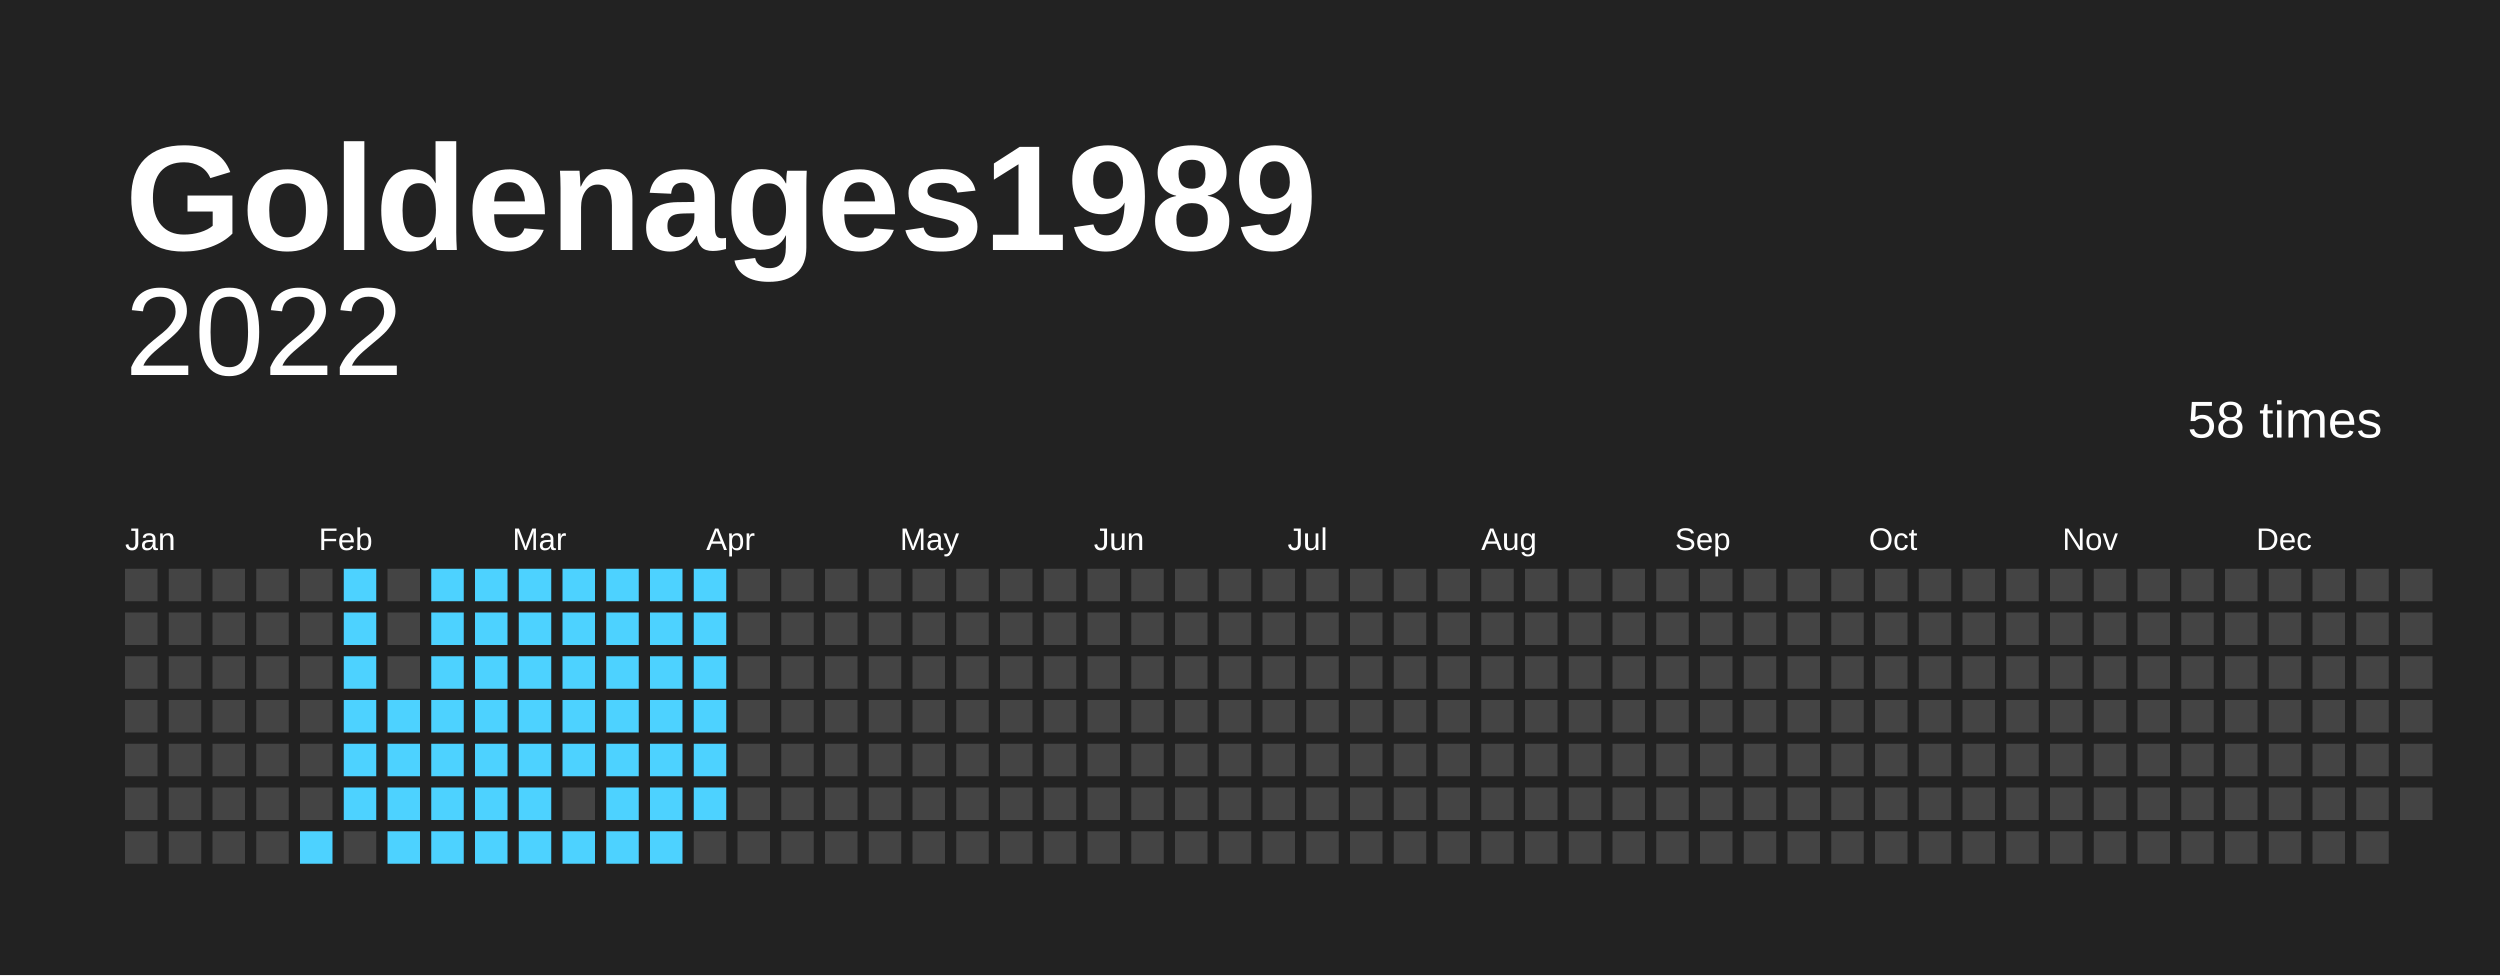
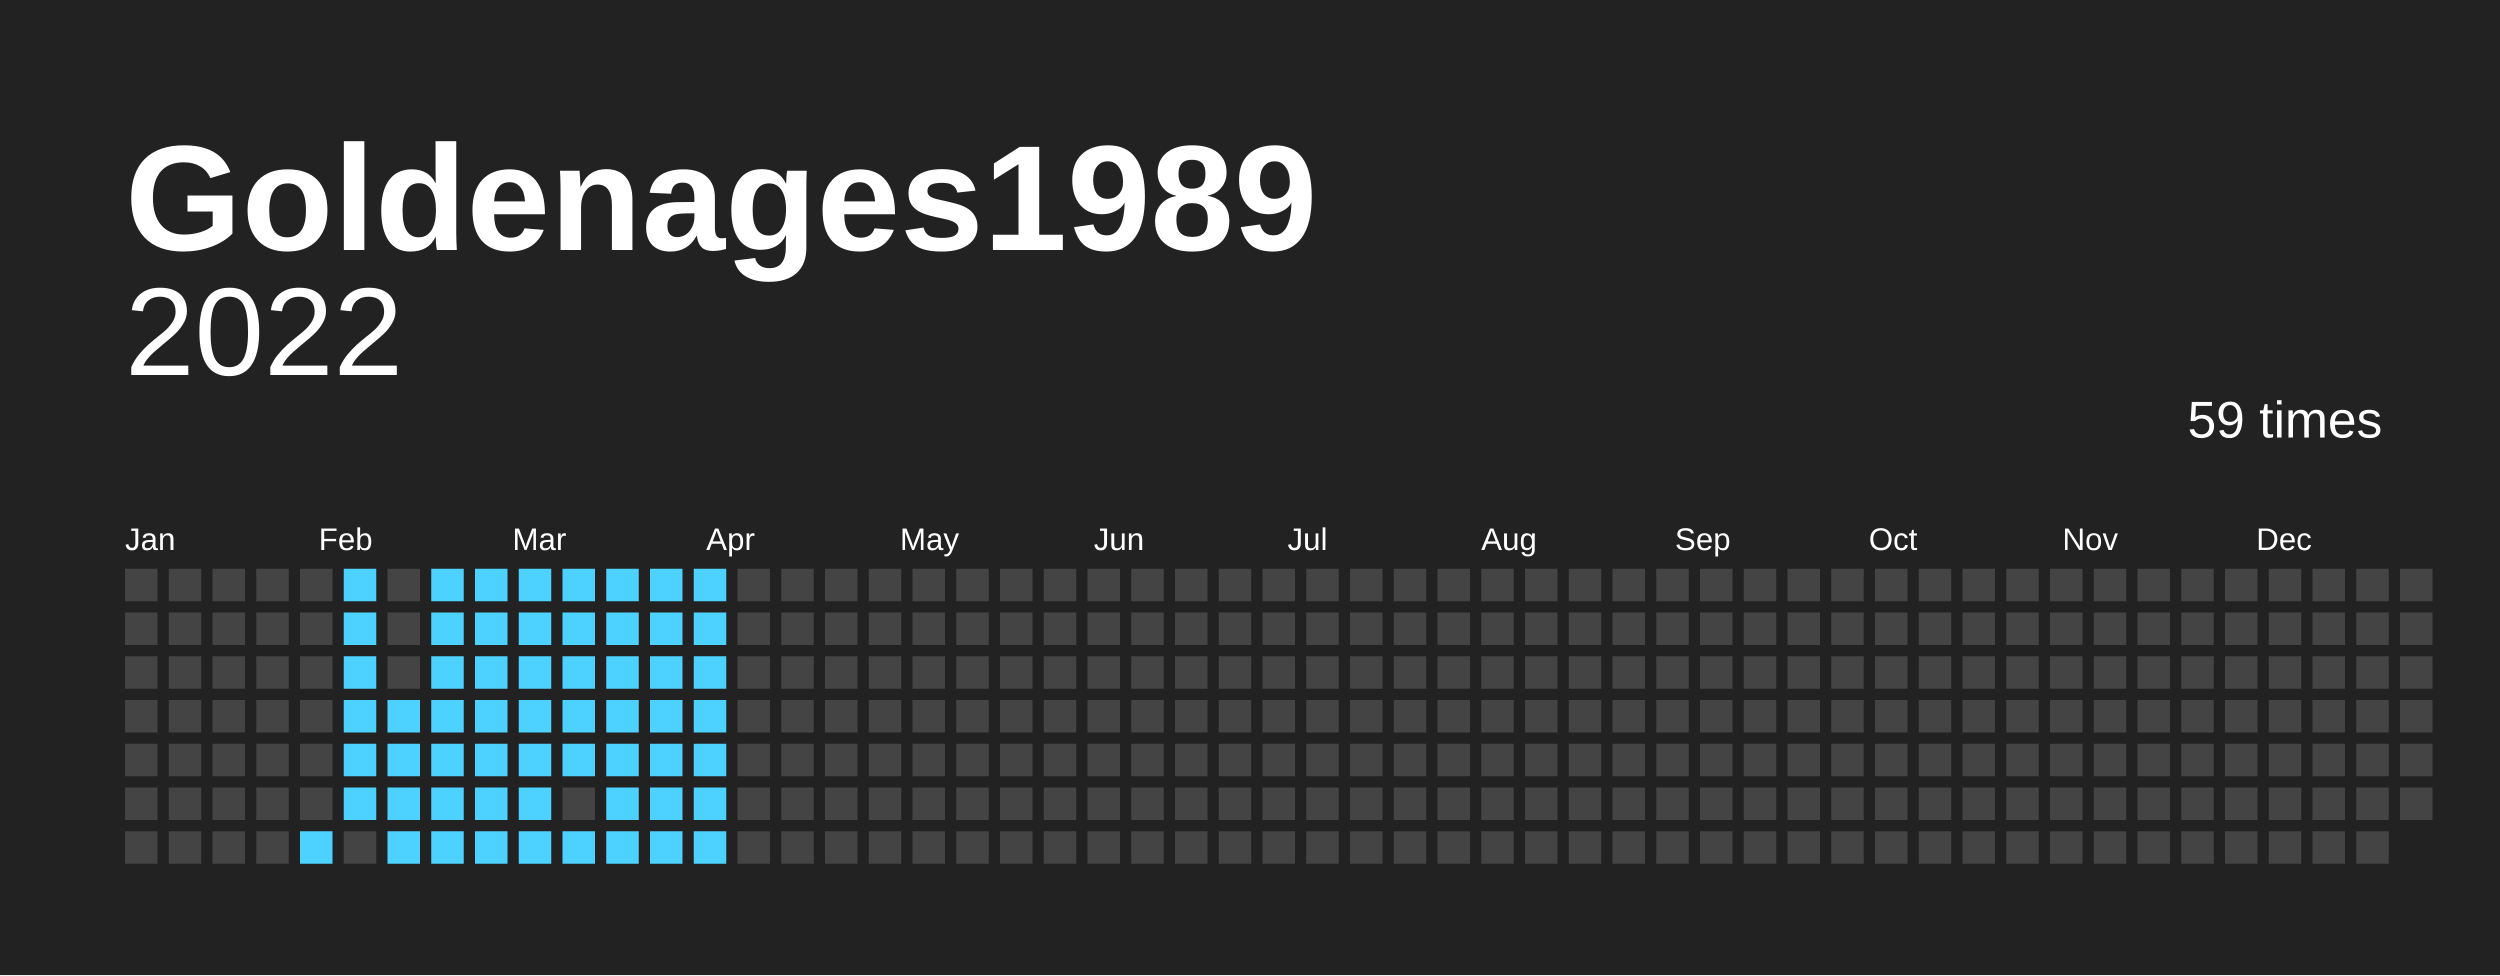
<svg xmlns="http://www.w3.org/2000/svg" baseProfile="full" height="78mm" version="1.1" viewBox="0,0,200,78" width="200mm">
  <defs />
  <rect fill="#222222" height="78" width="200" x="0" y="0" />
  <text fill="#FFFFFF" style="font-size:12px; font-family:Arial; font-weight:bold;" x="10" y="20">Goldenages1989</text>
  <text alignment-baseline="hanging" fill="#FFFFFF" style="font-size:10.0px; font-family:Arial;" x="10" y="30">2022</text>
-   <text alignment-baseline="hanging" fill="#FFFFFF" style="font-size:4.125px; font-family:Arial;" x="175" y="35">58 times</text>
+   <text alignment-baseline="hanging" fill="#FFFFFF" style="font-size:4.125px; font-family:Arial;" x="175" y="35">59 times</text>
  <text fill="#FFFFFF" style="font-size:2.5px; font-family:Arial" x="10.0" y="44">Jan</text>
  <text fill="#FFFFFF" style="font-size:2.5px; font-family:Arial" x="25.5" y="44">Feb</text>
  <text fill="#FFFFFF" style="font-size:2.5px; font-family:Arial" x="41.0" y="44">Mar</text>
  <text fill="#FFFFFF" style="font-size:2.5px; font-family:Arial" x="56.5" y="44">Apr</text>
  <text fill="#FFFFFF" style="font-size:2.5px; font-family:Arial" x="72.0" y="44">May</text>
  <text fill="#FFFFFF" style="font-size:2.5px; font-family:Arial" x="87.5" y="44">Jun</text>
  <text fill="#FFFFFF" style="font-size:2.5px; font-family:Arial" x="103.0" y="44">Jul</text>
  <text fill="#FFFFFF" style="font-size:2.5px; font-family:Arial" x="118.5" y="44">Aug</text>
  <text fill="#FFFFFF" style="font-size:2.5px; font-family:Arial" x="134.0" y="44">Sep</text>
  <text fill="#FFFFFF" style="font-size:2.5px; font-family:Arial" x="149.5" y="44">Oct</text>
  <text fill="#FFFFFF" style="font-size:2.5px; font-family:Arial" x="165.0" y="44">Nov</text>
  <text fill="#FFFFFF" style="font-size:2.5px; font-family:Arial" x="180.5" y="44">Dec</text>
  <rect fill="#444444" height="2.6" width="2.6" x="10.0" y="45.5" />
  <rect fill="#444444" height="2.6" width="2.6" x="10.0" y="49.0" />
  <rect fill="#444444" height="2.6" width="2.6" x="10.0" y="52.5" />
  <rect fill="#444444" height="2.6" width="2.6" x="10.0" y="56.0" />
  <rect fill="#444444" height="2.6" width="2.6" x="10.0" y="59.5" />
  <rect fill="#444444" height="2.6" width="2.6" x="10.0" y="63.0" />
  <rect fill="#444444" height="2.6" width="2.6" x="10.0" y="66.5" />
  <rect fill="#444444" height="2.6" width="2.6" x="13.5" y="45.5" />
  <rect fill="#444444" height="2.6" width="2.6" x="13.5" y="49.0" />
  <rect fill="#444444" height="2.6" width="2.6" x="13.5" y="52.5" />
  <rect fill="#444444" height="2.6" width="2.6" x="13.5" y="56.0" />
  <rect fill="#444444" height="2.6" width="2.6" x="13.5" y="59.5" />
  <rect fill="#444444" height="2.6" width="2.6" x="13.5" y="63.0" />
  <rect fill="#444444" height="2.6" width="2.6" x="13.5" y="66.5" />
  <rect fill="#444444" height="2.6" width="2.6" x="17.0" y="45.5" />
  <rect fill="#444444" height="2.6" width="2.6" x="17.0" y="49.0" />
  <rect fill="#444444" height="2.6" width="2.6" x="17.0" y="52.5" />
  <rect fill="#444444" height="2.6" width="2.6" x="17.0" y="56.0" />
  <rect fill="#444444" height="2.6" width="2.6" x="17.0" y="59.5" />
  <rect fill="#444444" height="2.6" width="2.6" x="17.0" y="63.0" />
  <rect fill="#444444" height="2.6" width="2.6" x="17.0" y="66.5" />
  <rect fill="#444444" height="2.6" width="2.6" x="20.5" y="45.5" />
  <rect fill="#444444" height="2.6" width="2.6" x="20.5" y="49.0" />
  <rect fill="#444444" height="2.6" width="2.6" x="20.5" y="52.5" />
  <rect fill="#444444" height="2.6" width="2.6" x="20.5" y="56.0" />
  <rect fill="#444444" height="2.6" width="2.6" x="20.5" y="59.5" />
  <rect fill="#444444" height="2.6" width="2.6" x="20.5" y="63.0" />
  <rect fill="#444444" height="2.6" width="2.6" x="20.5" y="66.5" />
  <rect fill="#444444" height="2.6" width="2.6" x="24.0" y="45.5" />
  <rect fill="#444444" height="2.6" width="2.6" x="24.0" y="49.0" />
  <rect fill="#444444" height="2.6" width="2.6" x="24.0" y="52.5" />
  <rect fill="#444444" height="2.6" width="2.6" x="24.0" y="56.0" />
  <rect fill="#444444" height="2.6" width="2.6" x="24.0" y="59.5" />
  <rect fill="#444444" height="2.6" width="2.6" x="24.0" y="63.0" />
  <rect fill="#4DD2FF" height="2.6" width="2.6" x="24.0" y="66.5" />
  <rect fill="#4DD2FF" height="2.6" width="2.6" x="27.5" y="45.5" />
  <rect fill="#4DD2FF" height="2.6" width="2.6" x="27.5" y="49.0" />
  <rect fill="#4DD2FF" height="2.6" width="2.6" x="27.5" y="52.5" />
  <rect fill="#4DD2FF" height="2.6" width="2.6" x="27.5" y="56.0" />
  <rect fill="#4DD2FF" height="2.6" width="2.6" x="27.5" y="59.5" />
  <rect fill="#4DD2FF" height="2.6" width="2.6" x="27.5" y="63.0" />
  <rect fill="#444444" height="2.6" width="2.6" x="27.5" y="66.5" />
  <rect fill="#444444" height="2.6" width="2.6" x="31.0" y="45.5" />
  <rect fill="#444444" height="2.6" width="2.6" x="31.0" y="49.0" />
  <rect fill="#444444" height="2.6" width="2.6" x="31.0" y="52.5" />
  <rect fill="#4DD2FF" height="2.6" width="2.6" x="31.0" y="56.0" />
  <rect fill="#4DD2FF" height="2.6" width="2.6" x="31.0" y="59.5" />
  <rect fill="#4DD2FF" height="2.6" width="2.6" x="31.0" y="63.0" />
  <rect fill="#4DD2FF" height="2.6" width="2.6" x="31.0" y="66.5" />
  <rect fill="#4DD2FF" height="2.6" width="2.6" x="34.5" y="45.5" />
  <rect fill="#4DD2FF" height="2.6" width="2.6" x="34.5" y="49.0" />
  <rect fill="#4DD2FF" height="2.6" width="2.6" x="34.5" y="52.5" />
  <rect fill="#4DD2FF" height="2.6" width="2.6" x="34.5" y="56.0" />
  <rect fill="#4DD2FF" height="2.6" width="2.6" x="34.5" y="59.5" />
  <rect fill="#4DD2FF" height="2.6" width="2.6" x="34.5" y="63.0" />
  <rect fill="#4DD2FF" height="2.6" width="2.6" x="34.5" y="66.5" />
  <rect fill="#4DD2FF" height="2.6" width="2.6" x="38.0" y="45.5" />
  <rect fill="#4DD2FF" height="2.6" width="2.6" x="38.0" y="49.0" />
  <rect fill="#4DD2FF" height="2.6" width="2.6" x="38.0" y="52.5" />
  <rect fill="#4DD2FF" height="2.6" width="2.6" x="38.0" y="56.0" />
  <rect fill="#4DD2FF" height="2.6" width="2.6" x="38.0" y="59.5" />
  <rect fill="#4DD2FF" height="2.6" width="2.6" x="38.0" y="63.0" />
  <rect fill="#4DD2FF" height="2.6" width="2.6" x="38.0" y="66.5" />
  <rect fill="#4DD2FF" height="2.6" width="2.6" x="41.5" y="45.5" />
  <rect fill="#4DD2FF" height="2.6" width="2.6" x="41.5" y="49.0" />
  <rect fill="#4DD2FF" height="2.6" width="2.6" x="41.5" y="52.5" />
  <rect fill="#4DD2FF" height="2.6" width="2.6" x="41.5" y="56.0" />
  <rect fill="#4DD2FF" height="2.6" width="2.6" x="41.5" y="59.5" />
  <rect fill="#4DD2FF" height="2.6" width="2.6" x="41.5" y="63.0" />
  <rect fill="#4DD2FF" height="2.6" width="2.6" x="41.5" y="66.5" />
  <rect fill="#4DD2FF" height="2.6" width="2.6" x="45.0" y="45.5" />
  <rect fill="#4DD2FF" height="2.6" width="2.6" x="45.0" y="49.0" />
  <rect fill="#4DD2FF" height="2.6" width="2.6" x="45.0" y="52.5" />
  <rect fill="#4DD2FF" height="2.6" width="2.6" x="45.0" y="56.0" />
  <rect fill="#4DD2FF" height="2.6" width="2.6" x="45.0" y="59.5" />
  <rect fill="#444444" height="2.6" width="2.6" x="45.0" y="63.0" />
  <rect fill="#4DD2FF" height="2.6" width="2.6" x="45.0" y="66.5" />
  <rect fill="#4DD2FF" height="2.6" width="2.6" x="48.5" y="45.5" />
  <rect fill="#4DD2FF" height="2.6" width="2.6" x="48.5" y="49.0" />
  <rect fill="#4DD2FF" height="2.6" width="2.6" x="48.5" y="52.5" />
  <rect fill="#4DD2FF" height="2.6" width="2.6" x="48.5" y="56.0" />
  <rect fill="#4DD2FF" height="2.6" width="2.6" x="48.5" y="59.5" />
  <rect fill="#4DD2FF" height="2.6" width="2.6" x="48.5" y="63.0" />
  <rect fill="#4DD2FF" height="2.6" width="2.6" x="48.5" y="66.5" />
  <rect fill="#4DD2FF" height="2.6" width="2.6" x="52.0" y="45.5" />
  <rect fill="#4DD2FF" height="2.6" width="2.6" x="52.0" y="49.0" />
  <rect fill="#4DD2FF" height="2.6" width="2.6" x="52.0" y="52.5" />
  <rect fill="#4DD2FF" height="2.6" width="2.6" x="52.0" y="56.0" />
  <rect fill="#4DD2FF" height="2.6" width="2.6" x="52.0" y="59.5" />
  <rect fill="#4DD2FF" height="2.6" width="2.6" x="52.0" y="63.0" />
  <rect fill="#4DD2FF" height="2.6" width="2.6" x="52.0" y="66.5" />
  <rect fill="#4DD2FF" height="2.6" width="2.6" x="55.5" y="45.5" />
  <rect fill="#4DD2FF" height="2.6" width="2.6" x="55.5" y="49.0" />
  <rect fill="#4DD2FF" height="2.6" width="2.6" x="55.5" y="52.5" />
  <rect fill="#4DD2FF" height="2.6" width="2.6" x="55.5" y="56.0" />
  <rect fill="#4DD2FF" height="2.6" width="2.6" x="55.5" y="59.5" />
  <rect fill="#4DD2FF" height="2.6" width="2.6" x="55.5" y="63.0" />
-   <rect fill="#444444" height="2.6" width="2.6" x="55.5" y="66.5" />
+   <rect fill="#4DD2FF" height="2.6" width="2.6" x="55.5" y="66.5" />
  <rect fill="#444444" height="2.6" width="2.6" x="59.0" y="45.5" />
  <rect fill="#444444" height="2.6" width="2.6" x="59.0" y="49.0" />
  <rect fill="#444444" height="2.6" width="2.6" x="59.0" y="52.5" />
  <rect fill="#444444" height="2.6" width="2.6" x="59.0" y="56.0" />
  <rect fill="#444444" height="2.6" width="2.6" x="59.0" y="59.5" />
  <rect fill="#444444" height="2.6" width="2.6" x="59.0" y="63.0" />
  <rect fill="#444444" height="2.6" width="2.6" x="59.0" y="66.5" />
  <rect fill="#444444" height="2.6" width="2.6" x="62.5" y="45.5" />
  <rect fill="#444444" height="2.6" width="2.6" x="62.5" y="49.0" />
  <rect fill="#444444" height="2.6" width="2.6" x="62.5" y="52.5" />
  <rect fill="#444444" height="2.6" width="2.6" x="62.5" y="56.0" />
  <rect fill="#444444" height="2.6" width="2.6" x="62.5" y="59.5" />
  <rect fill="#444444" height="2.6" width="2.6" x="62.5" y="63.0" />
  <rect fill="#444444" height="2.6" width="2.6" x="62.5" y="66.5" />
  <rect fill="#444444" height="2.6" width="2.6" x="66.0" y="45.5" />
  <rect fill="#444444" height="2.6" width="2.6" x="66.0" y="49.0" />
  <rect fill="#444444" height="2.6" width="2.6" x="66.0" y="52.5" />
  <rect fill="#444444" height="2.6" width="2.6" x="66.0" y="56.0" />
  <rect fill="#444444" height="2.6" width="2.6" x="66.0" y="59.5" />
  <rect fill="#444444" height="2.6" width="2.6" x="66.0" y="63.0" />
  <rect fill="#444444" height="2.6" width="2.6" x="66.0" y="66.5" />
  <rect fill="#444444" height="2.6" width="2.6" x="69.5" y="45.5" />
  <rect fill="#444444" height="2.6" width="2.6" x="69.5" y="49.0" />
  <rect fill="#444444" height="2.6" width="2.6" x="69.5" y="52.5" />
  <rect fill="#444444" height="2.6" width="2.6" x="69.5" y="56.0" />
  <rect fill="#444444" height="2.6" width="2.6" x="69.5" y="59.5" />
  <rect fill="#444444" height="2.6" width="2.6" x="69.5" y="63.0" />
  <rect fill="#444444" height="2.6" width="2.6" x="69.5" y="66.5" />
  <rect fill="#444444" height="2.6" width="2.6" x="73.0" y="45.5" />
  <rect fill="#444444" height="2.6" width="2.6" x="73.0" y="49.0" />
  <rect fill="#444444" height="2.6" width="2.6" x="73.0" y="52.5" />
  <rect fill="#444444" height="2.6" width="2.6" x="73.0" y="56.0" />
  <rect fill="#444444" height="2.6" width="2.6" x="73.0" y="59.5" />
  <rect fill="#444444" height="2.6" width="2.6" x="73.0" y="63.0" />
  <rect fill="#444444" height="2.6" width="2.6" x="73.0" y="66.5" />
  <rect fill="#444444" height="2.6" width="2.6" x="76.5" y="45.5" />
  <rect fill="#444444" height="2.6" width="2.6" x="76.5" y="49.0" />
  <rect fill="#444444" height="2.6" width="2.6" x="76.5" y="52.5" />
  <rect fill="#444444" height="2.6" width="2.6" x="76.5" y="56.0" />
  <rect fill="#444444" height="2.6" width="2.6" x="76.5" y="59.5" />
  <rect fill="#444444" height="2.6" width="2.6" x="76.5" y="63.0" />
  <rect fill="#444444" height="2.6" width="2.6" x="76.5" y="66.5" />
  <rect fill="#444444" height="2.6" width="2.6" x="80.0" y="45.5" />
  <rect fill="#444444" height="2.6" width="2.6" x="80.0" y="49.0" />
  <rect fill="#444444" height="2.6" width="2.6" x="80.0" y="52.5" />
  <rect fill="#444444" height="2.6" width="2.6" x="80.0" y="56.0" />
  <rect fill="#444444" height="2.6" width="2.6" x="80.0" y="59.5" />
  <rect fill="#444444" height="2.6" width="2.6" x="80.0" y="63.0" />
  <rect fill="#444444" height="2.6" width="2.6" x="80.0" y="66.5" />
  <rect fill="#444444" height="2.6" width="2.6" x="83.5" y="45.5" />
  <rect fill="#444444" height="2.6" width="2.6" x="83.5" y="49.0" />
  <rect fill="#444444" height="2.6" width="2.6" x="83.5" y="52.5" />
  <rect fill="#444444" height="2.6" width="2.6" x="83.5" y="56.0" />
  <rect fill="#444444" height="2.6" width="2.6" x="83.5" y="59.5" />
  <rect fill="#444444" height="2.6" width="2.6" x="83.5" y="63.0" />
  <rect fill="#444444" height="2.6" width="2.6" x="83.5" y="66.5" />
  <rect fill="#444444" height="2.6" width="2.6" x="87.0" y="45.5" />
  <rect fill="#444444" height="2.6" width="2.6" x="87.0" y="49.0" />
  <rect fill="#444444" height="2.6" width="2.6" x="87.0" y="52.5" />
  <rect fill="#444444" height="2.6" width="2.6" x="87.0" y="56.0" />
  <rect fill="#444444" height="2.6" width="2.6" x="87.0" y="59.5" />
  <rect fill="#444444" height="2.6" width="2.6" x="87.0" y="63.0" />
  <rect fill="#444444" height="2.6" width="2.6" x="87.0" y="66.5" />
  <rect fill="#444444" height="2.6" width="2.6" x="90.5" y="45.5" />
  <rect fill="#444444" height="2.6" width="2.6" x="90.5" y="49.0" />
  <rect fill="#444444" height="2.6" width="2.6" x="90.5" y="52.5" />
  <rect fill="#444444" height="2.6" width="2.6" x="90.5" y="56.0" />
  <rect fill="#444444" height="2.6" width="2.6" x="90.5" y="59.5" />
  <rect fill="#444444" height="2.6" width="2.6" x="90.5" y="63.0" />
  <rect fill="#444444" height="2.6" width="2.6" x="90.5" y="66.5" />
  <rect fill="#444444" height="2.6" width="2.6" x="94.0" y="45.5" />
  <rect fill="#444444" height="2.6" width="2.6" x="94.0" y="49.0" />
  <rect fill="#444444" height="2.6" width="2.6" x="94.0" y="52.5" />
  <rect fill="#444444" height="2.6" width="2.6" x="94.0" y="56.0" />
  <rect fill="#444444" height="2.6" width="2.6" x="94.0" y="59.5" />
  <rect fill="#444444" height="2.6" width="2.6" x="94.0" y="63.0" />
  <rect fill="#444444" height="2.6" width="2.6" x="94.0" y="66.5" />
  <rect fill="#444444" height="2.6" width="2.6" x="97.5" y="45.5" />
  <rect fill="#444444" height="2.6" width="2.6" x="97.5" y="49.0" />
  <rect fill="#444444" height="2.6" width="2.6" x="97.5" y="52.5" />
  <rect fill="#444444" height="2.6" width="2.6" x="97.5" y="56.0" />
  <rect fill="#444444" height="2.6" width="2.6" x="97.5" y="59.5" />
  <rect fill="#444444" height="2.6" width="2.6" x="97.5" y="63.0" />
  <rect fill="#444444" height="2.6" width="2.6" x="97.5" y="66.5" />
  <rect fill="#444444" height="2.6" width="2.6" x="101.0" y="45.5" />
  <rect fill="#444444" height="2.6" width="2.6" x="101.0" y="49.0" />
  <rect fill="#444444" height="2.6" width="2.6" x="101.0" y="52.5" />
  <rect fill="#444444" height="2.6" width="2.6" x="101.0" y="56.0" />
  <rect fill="#444444" height="2.6" width="2.6" x="101.0" y="59.5" />
  <rect fill="#444444" height="2.6" width="2.6" x="101.0" y="63.0" />
  <rect fill="#444444" height="2.6" width="2.6" x="101.0" y="66.5" />
  <rect fill="#444444" height="2.6" width="2.6" x="104.5" y="45.5" />
  <rect fill="#444444" height="2.6" width="2.6" x="104.5" y="49.0" />
  <rect fill="#444444" height="2.6" width="2.6" x="104.5" y="52.5" />
  <rect fill="#444444" height="2.6" width="2.6" x="104.5" y="56.0" />
  <rect fill="#444444" height="2.6" width="2.6" x="104.5" y="59.5" />
  <rect fill="#444444" height="2.6" width="2.6" x="104.5" y="63.0" />
  <rect fill="#444444" height="2.6" width="2.6" x="104.5" y="66.5" />
  <rect fill="#444444" height="2.6" width="2.6" x="108.0" y="45.5" />
  <rect fill="#444444" height="2.6" width="2.6" x="108.0" y="49.0" />
  <rect fill="#444444" height="2.6" width="2.6" x="108.0" y="52.5" />
  <rect fill="#444444" height="2.6" width="2.6" x="108.0" y="56.0" />
  <rect fill="#444444" height="2.6" width="2.6" x="108.0" y="59.5" />
  <rect fill="#444444" height="2.6" width="2.6" x="108.0" y="63.0" />
  <rect fill="#444444" height="2.6" width="2.6" x="108.0" y="66.5" />
  <rect fill="#444444" height="2.6" width="2.6" x="111.5" y="45.5" />
  <rect fill="#444444" height="2.6" width="2.6" x="111.5" y="49.0" />
  <rect fill="#444444" height="2.6" width="2.6" x="111.5" y="52.5" />
  <rect fill="#444444" height="2.6" width="2.6" x="111.5" y="56.0" />
  <rect fill="#444444" height="2.6" width="2.6" x="111.5" y="59.5" />
  <rect fill="#444444" height="2.6" width="2.6" x="111.5" y="63.0" />
  <rect fill="#444444" height="2.6" width="2.6" x="111.5" y="66.5" />
  <rect fill="#444444" height="2.6" width="2.6" x="115.0" y="45.5" />
  <rect fill="#444444" height="2.6" width="2.6" x="115.0" y="49.0" />
  <rect fill="#444444" height="2.6" width="2.6" x="115.0" y="52.5" />
  <rect fill="#444444" height="2.6" width="2.6" x="115.0" y="56.0" />
  <rect fill="#444444" height="2.6" width="2.6" x="115.0" y="59.5" />
  <rect fill="#444444" height="2.6" width="2.6" x="115.0" y="63.0" />
  <rect fill="#444444" height="2.6" width="2.6" x="115.0" y="66.5" />
  <rect fill="#444444" height="2.6" width="2.6" x="118.5" y="45.5" />
  <rect fill="#444444" height="2.6" width="2.6" x="118.5" y="49.0" />
  <rect fill="#444444" height="2.6" width="2.6" x="118.5" y="52.5" />
  <rect fill="#444444" height="2.6" width="2.6" x="118.5" y="56.0" />
  <rect fill="#444444" height="2.6" width="2.6" x="118.5" y="59.5" />
  <rect fill="#444444" height="2.6" width="2.6" x="118.5" y="63.0" />
  <rect fill="#444444" height="2.6" width="2.6" x="118.5" y="66.5" />
  <rect fill="#444444" height="2.6" width="2.6" x="122.0" y="45.5" />
  <rect fill="#444444" height="2.6" width="2.6" x="122.0" y="49.0" />
  <rect fill="#444444" height="2.6" width="2.6" x="122.0" y="52.5" />
  <rect fill="#444444" height="2.6" width="2.6" x="122.0" y="56.0" />
  <rect fill="#444444" height="2.6" width="2.6" x="122.0" y="59.5" />
  <rect fill="#444444" height="2.6" width="2.6" x="122.0" y="63.0" />
  <rect fill="#444444" height="2.6" width="2.6" x="122.0" y="66.5" />
  <rect fill="#444444" height="2.6" width="2.6" x="125.5" y="45.5" />
  <rect fill="#444444" height="2.6" width="2.6" x="125.5" y="49.0" />
  <rect fill="#444444" height="2.6" width="2.6" x="125.5" y="52.5" />
  <rect fill="#444444" height="2.6" width="2.6" x="125.5" y="56.0" />
  <rect fill="#444444" height="2.6" width="2.6" x="125.5" y="59.5" />
  <rect fill="#444444" height="2.6" width="2.6" x="125.5" y="63.0" />
  <rect fill="#444444" height="2.6" width="2.6" x="125.5" y="66.5" />
  <rect fill="#444444" height="2.6" width="2.6" x="129.0" y="45.5" />
  <rect fill="#444444" height="2.6" width="2.6" x="129.0" y="49.0" />
  <rect fill="#444444" height="2.6" width="2.6" x="129.0" y="52.5" />
  <rect fill="#444444" height="2.6" width="2.6" x="129.0" y="56.0" />
  <rect fill="#444444" height="2.6" width="2.6" x="129.0" y="59.5" />
  <rect fill="#444444" height="2.6" width="2.6" x="129.0" y="63.0" />
  <rect fill="#444444" height="2.6" width="2.6" x="129.0" y="66.5" />
  <rect fill="#444444" height="2.6" width="2.6" x="132.5" y="45.5" />
  <rect fill="#444444" height="2.6" width="2.6" x="132.5" y="49.0" />
  <rect fill="#444444" height="2.6" width="2.6" x="132.5" y="52.5" />
  <rect fill="#444444" height="2.6" width="2.6" x="132.5" y="56.0" />
  <rect fill="#444444" height="2.6" width="2.6" x="132.5" y="59.5" />
  <rect fill="#444444" height="2.6" width="2.6" x="132.5" y="63.0" />
  <rect fill="#444444" height="2.6" width="2.6" x="132.5" y="66.5" />
  <rect fill="#444444" height="2.6" width="2.6" x="136.0" y="45.5" />
  <rect fill="#444444" height="2.6" width="2.6" x="136.0" y="49.0" />
  <rect fill="#444444" height="2.6" width="2.6" x="136.0" y="52.5" />
  <rect fill="#444444" height="2.6" width="2.6" x="136.0" y="56.0" />
  <rect fill="#444444" height="2.6" width="2.6" x="136.0" y="59.5" />
  <rect fill="#444444" height="2.6" width="2.6" x="136.0" y="63.0" />
  <rect fill="#444444" height="2.6" width="2.6" x="136.0" y="66.5" />
  <rect fill="#444444" height="2.6" width="2.6" x="139.5" y="45.5" />
  <rect fill="#444444" height="2.6" width="2.6" x="139.5" y="49.0" />
  <rect fill="#444444" height="2.6" width="2.6" x="139.5" y="52.5" />
  <rect fill="#444444" height="2.6" width="2.6" x="139.5" y="56.0" />
  <rect fill="#444444" height="2.6" width="2.6" x="139.5" y="59.5" />
  <rect fill="#444444" height="2.6" width="2.6" x="139.5" y="63.0" />
  <rect fill="#444444" height="2.6" width="2.6" x="139.5" y="66.5" />
  <rect fill="#444444" height="2.6" width="2.6" x="143.0" y="45.5" />
  <rect fill="#444444" height="2.6" width="2.6" x="143.0" y="49.0" />
  <rect fill="#444444" height="2.6" width="2.6" x="143.0" y="52.5" />
  <rect fill="#444444" height="2.6" width="2.6" x="143.0" y="56.0" />
  <rect fill="#444444" height="2.6" width="2.6" x="143.0" y="59.5" />
  <rect fill="#444444" height="2.6" width="2.6" x="143.0" y="63.0" />
  <rect fill="#444444" height="2.6" width="2.6" x="143.0" y="66.5" />
  <rect fill="#444444" height="2.6" width="2.6" x="146.5" y="45.5" />
  <rect fill="#444444" height="2.6" width="2.6" x="146.5" y="49.0" />
  <rect fill="#444444" height="2.6" width="2.6" x="146.5" y="52.5" />
  <rect fill="#444444" height="2.6" width="2.6" x="146.5" y="56.0" />
  <rect fill="#444444" height="2.6" width="2.6" x="146.5" y="59.5" />
  <rect fill="#444444" height="2.6" width="2.6" x="146.5" y="63.0" />
  <rect fill="#444444" height="2.6" width="2.6" x="146.5" y="66.5" />
  <rect fill="#444444" height="2.6" width="2.6" x="150.0" y="45.5" />
  <rect fill="#444444" height="2.6" width="2.6" x="150.0" y="49.0" />
  <rect fill="#444444" height="2.6" width="2.6" x="150.0" y="52.5" />
  <rect fill="#444444" height="2.6" width="2.6" x="150.0" y="56.0" />
  <rect fill="#444444" height="2.6" width="2.6" x="150.0" y="59.5" />
  <rect fill="#444444" height="2.6" width="2.6" x="150.0" y="63.0" />
  <rect fill="#444444" height="2.6" width="2.6" x="150.0" y="66.5" />
  <rect fill="#444444" height="2.6" width="2.6" x="153.5" y="45.5" />
  <rect fill="#444444" height="2.6" width="2.6" x="153.5" y="49.0" />
  <rect fill="#444444" height="2.6" width="2.6" x="153.5" y="52.5" />
  <rect fill="#444444" height="2.6" width="2.6" x="153.5" y="56.0" />
  <rect fill="#444444" height="2.6" width="2.6" x="153.5" y="59.5" />
  <rect fill="#444444" height="2.6" width="2.6" x="153.5" y="63.0" />
  <rect fill="#444444" height="2.6" width="2.6" x="153.5" y="66.5" />
  <rect fill="#444444" height="2.6" width="2.6" x="157.0" y="45.5" />
  <rect fill="#444444" height="2.6" width="2.6" x="157.0" y="49.0" />
  <rect fill="#444444" height="2.6" width="2.6" x="157.0" y="52.5" />
  <rect fill="#444444" height="2.6" width="2.6" x="157.0" y="56.0" />
  <rect fill="#444444" height="2.6" width="2.6" x="157.0" y="59.5" />
  <rect fill="#444444" height="2.6" width="2.6" x="157.0" y="63.0" />
  <rect fill="#444444" height="2.6" width="2.6" x="157.0" y="66.5" />
  <rect fill="#444444" height="2.6" width="2.6" x="160.5" y="45.5" />
  <rect fill="#444444" height="2.6" width="2.6" x="160.5" y="49.0" />
  <rect fill="#444444" height="2.6" width="2.6" x="160.5" y="52.5" />
  <rect fill="#444444" height="2.6" width="2.6" x="160.5" y="56.0" />
  <rect fill="#444444" height="2.6" width="2.6" x="160.5" y="59.5" />
  <rect fill="#444444" height="2.6" width="2.6" x="160.5" y="63.0" />
  <rect fill="#444444" height="2.6" width="2.6" x="160.5" y="66.5" />
  <rect fill="#444444" height="2.6" width="2.6" x="164.0" y="45.5" />
  <rect fill="#444444" height="2.6" width="2.6" x="164.0" y="49.0" />
  <rect fill="#444444" height="2.6" width="2.6" x="164.0" y="52.5" />
  <rect fill="#444444" height="2.6" width="2.6" x="164.0" y="56.0" />
  <rect fill="#444444" height="2.6" width="2.6" x="164.0" y="59.5" />
  <rect fill="#444444" height="2.6" width="2.6" x="164.0" y="63.0" />
  <rect fill="#444444" height="2.6" width="2.6" x="164.0" y="66.5" />
  <rect fill="#444444" height="2.6" width="2.6" x="167.5" y="45.5" />
  <rect fill="#444444" height="2.6" width="2.6" x="167.5" y="49.0" />
  <rect fill="#444444" height="2.6" width="2.6" x="167.5" y="52.5" />
  <rect fill="#444444" height="2.6" width="2.6" x="167.5" y="56.0" />
  <rect fill="#444444" height="2.6" width="2.6" x="167.5" y="59.5" />
  <rect fill="#444444" height="2.6" width="2.6" x="167.5" y="63.0" />
  <rect fill="#444444" height="2.6" width="2.6" x="167.5" y="66.5" />
  <rect fill="#444444" height="2.6" width="2.6" x="171.0" y="45.5" />
  <rect fill="#444444" height="2.6" width="2.6" x="171.0" y="49.0" />
  <rect fill="#444444" height="2.6" width="2.6" x="171.0" y="52.5" />
  <rect fill="#444444" height="2.6" width="2.6" x="171.0" y="56.0" />
  <rect fill="#444444" height="2.6" width="2.6" x="171.0" y="59.5" />
  <rect fill="#444444" height="2.6" width="2.6" x="171.0" y="63.0" />
  <rect fill="#444444" height="2.6" width="2.6" x="171.0" y="66.5" />
  <rect fill="#444444" height="2.6" width="2.6" x="174.5" y="45.5" />
  <rect fill="#444444" height="2.6" width="2.6" x="174.5" y="49.0" />
  <rect fill="#444444" height="2.6" width="2.6" x="174.5" y="52.5" />
  <rect fill="#444444" height="2.6" width="2.6" x="174.5" y="56.0" />
  <rect fill="#444444" height="2.6" width="2.6" x="174.5" y="59.5" />
  <rect fill="#444444" height="2.6" width="2.6" x="174.5" y="63.0" />
  <rect fill="#444444" height="2.6" width="2.6" x="174.5" y="66.5" />
  <rect fill="#444444" height="2.6" width="2.6" x="178.0" y="45.5" />
  <rect fill="#444444" height="2.6" width="2.6" x="178.0" y="49.0" />
  <rect fill="#444444" height="2.6" width="2.6" x="178.0" y="52.5" />
  <rect fill="#444444" height="2.6" width="2.6" x="178.0" y="56.0" />
  <rect fill="#444444" height="2.6" width="2.6" x="178.0" y="59.5" />
  <rect fill="#444444" height="2.6" width="2.6" x="178.0" y="63.0" />
  <rect fill="#444444" height="2.6" width="2.6" x="178.0" y="66.5" />
  <rect fill="#444444" height="2.6" width="2.6" x="181.5" y="45.5" />
  <rect fill="#444444" height="2.6" width="2.6" x="181.5" y="49.0" />
  <rect fill="#444444" height="2.6" width="2.6" x="181.5" y="52.5" />
  <rect fill="#444444" height="2.6" width="2.6" x="181.5" y="56.0" />
  <rect fill="#444444" height="2.6" width="2.6" x="181.5" y="59.5" />
  <rect fill="#444444" height="2.6" width="2.6" x="181.5" y="63.0" />
  <rect fill="#444444" height="2.6" width="2.6" x="181.5" y="66.5" />
  <rect fill="#444444" height="2.6" width="2.6" x="185.0" y="45.5" />
  <rect fill="#444444" height="2.6" width="2.6" x="185.0" y="49.0" />
  <rect fill="#444444" height="2.6" width="2.6" x="185.0" y="52.5" />
  <rect fill="#444444" height="2.6" width="2.6" x="185.0" y="56.0" />
  <rect fill="#444444" height="2.6" width="2.6" x="185.0" y="59.5" />
  <rect fill="#444444" height="2.6" width="2.6" x="185.0" y="63.0" />
  <rect fill="#444444" height="2.6" width="2.6" x="185.0" y="66.5" />
  <rect fill="#444444" height="2.6" width="2.6" x="188.5" y="45.5" />
  <rect fill="#444444" height="2.6" width="2.6" x="188.5" y="49.0" />
  <rect fill="#444444" height="2.6" width="2.6" x="188.5" y="52.5" />
  <rect fill="#444444" height="2.6" width="2.6" x="188.5" y="56.0" />
  <rect fill="#444444" height="2.6" width="2.6" x="188.5" y="59.5" />
  <rect fill="#444444" height="2.6" width="2.6" x="188.5" y="63.0" />
  <rect fill="#444444" height="2.6" width="2.6" x="188.5" y="66.5" />
  <rect fill="#444444" height="2.6" width="2.6" x="192.0" y="45.5" />
  <rect fill="#444444" height="2.6" width="2.6" x="192.0" y="49.0" />
  <rect fill="#444444" height="2.6" width="2.6" x="192.0" y="52.5" />
  <rect fill="#444444" height="2.6" width="2.6" x="192.0" y="56.0" />
  <rect fill="#444444" height="2.6" width="2.6" x="192.0" y="59.5" />
  <rect fill="#444444" height="2.6" width="2.6" x="192.0" y="63.0" />
</svg>
